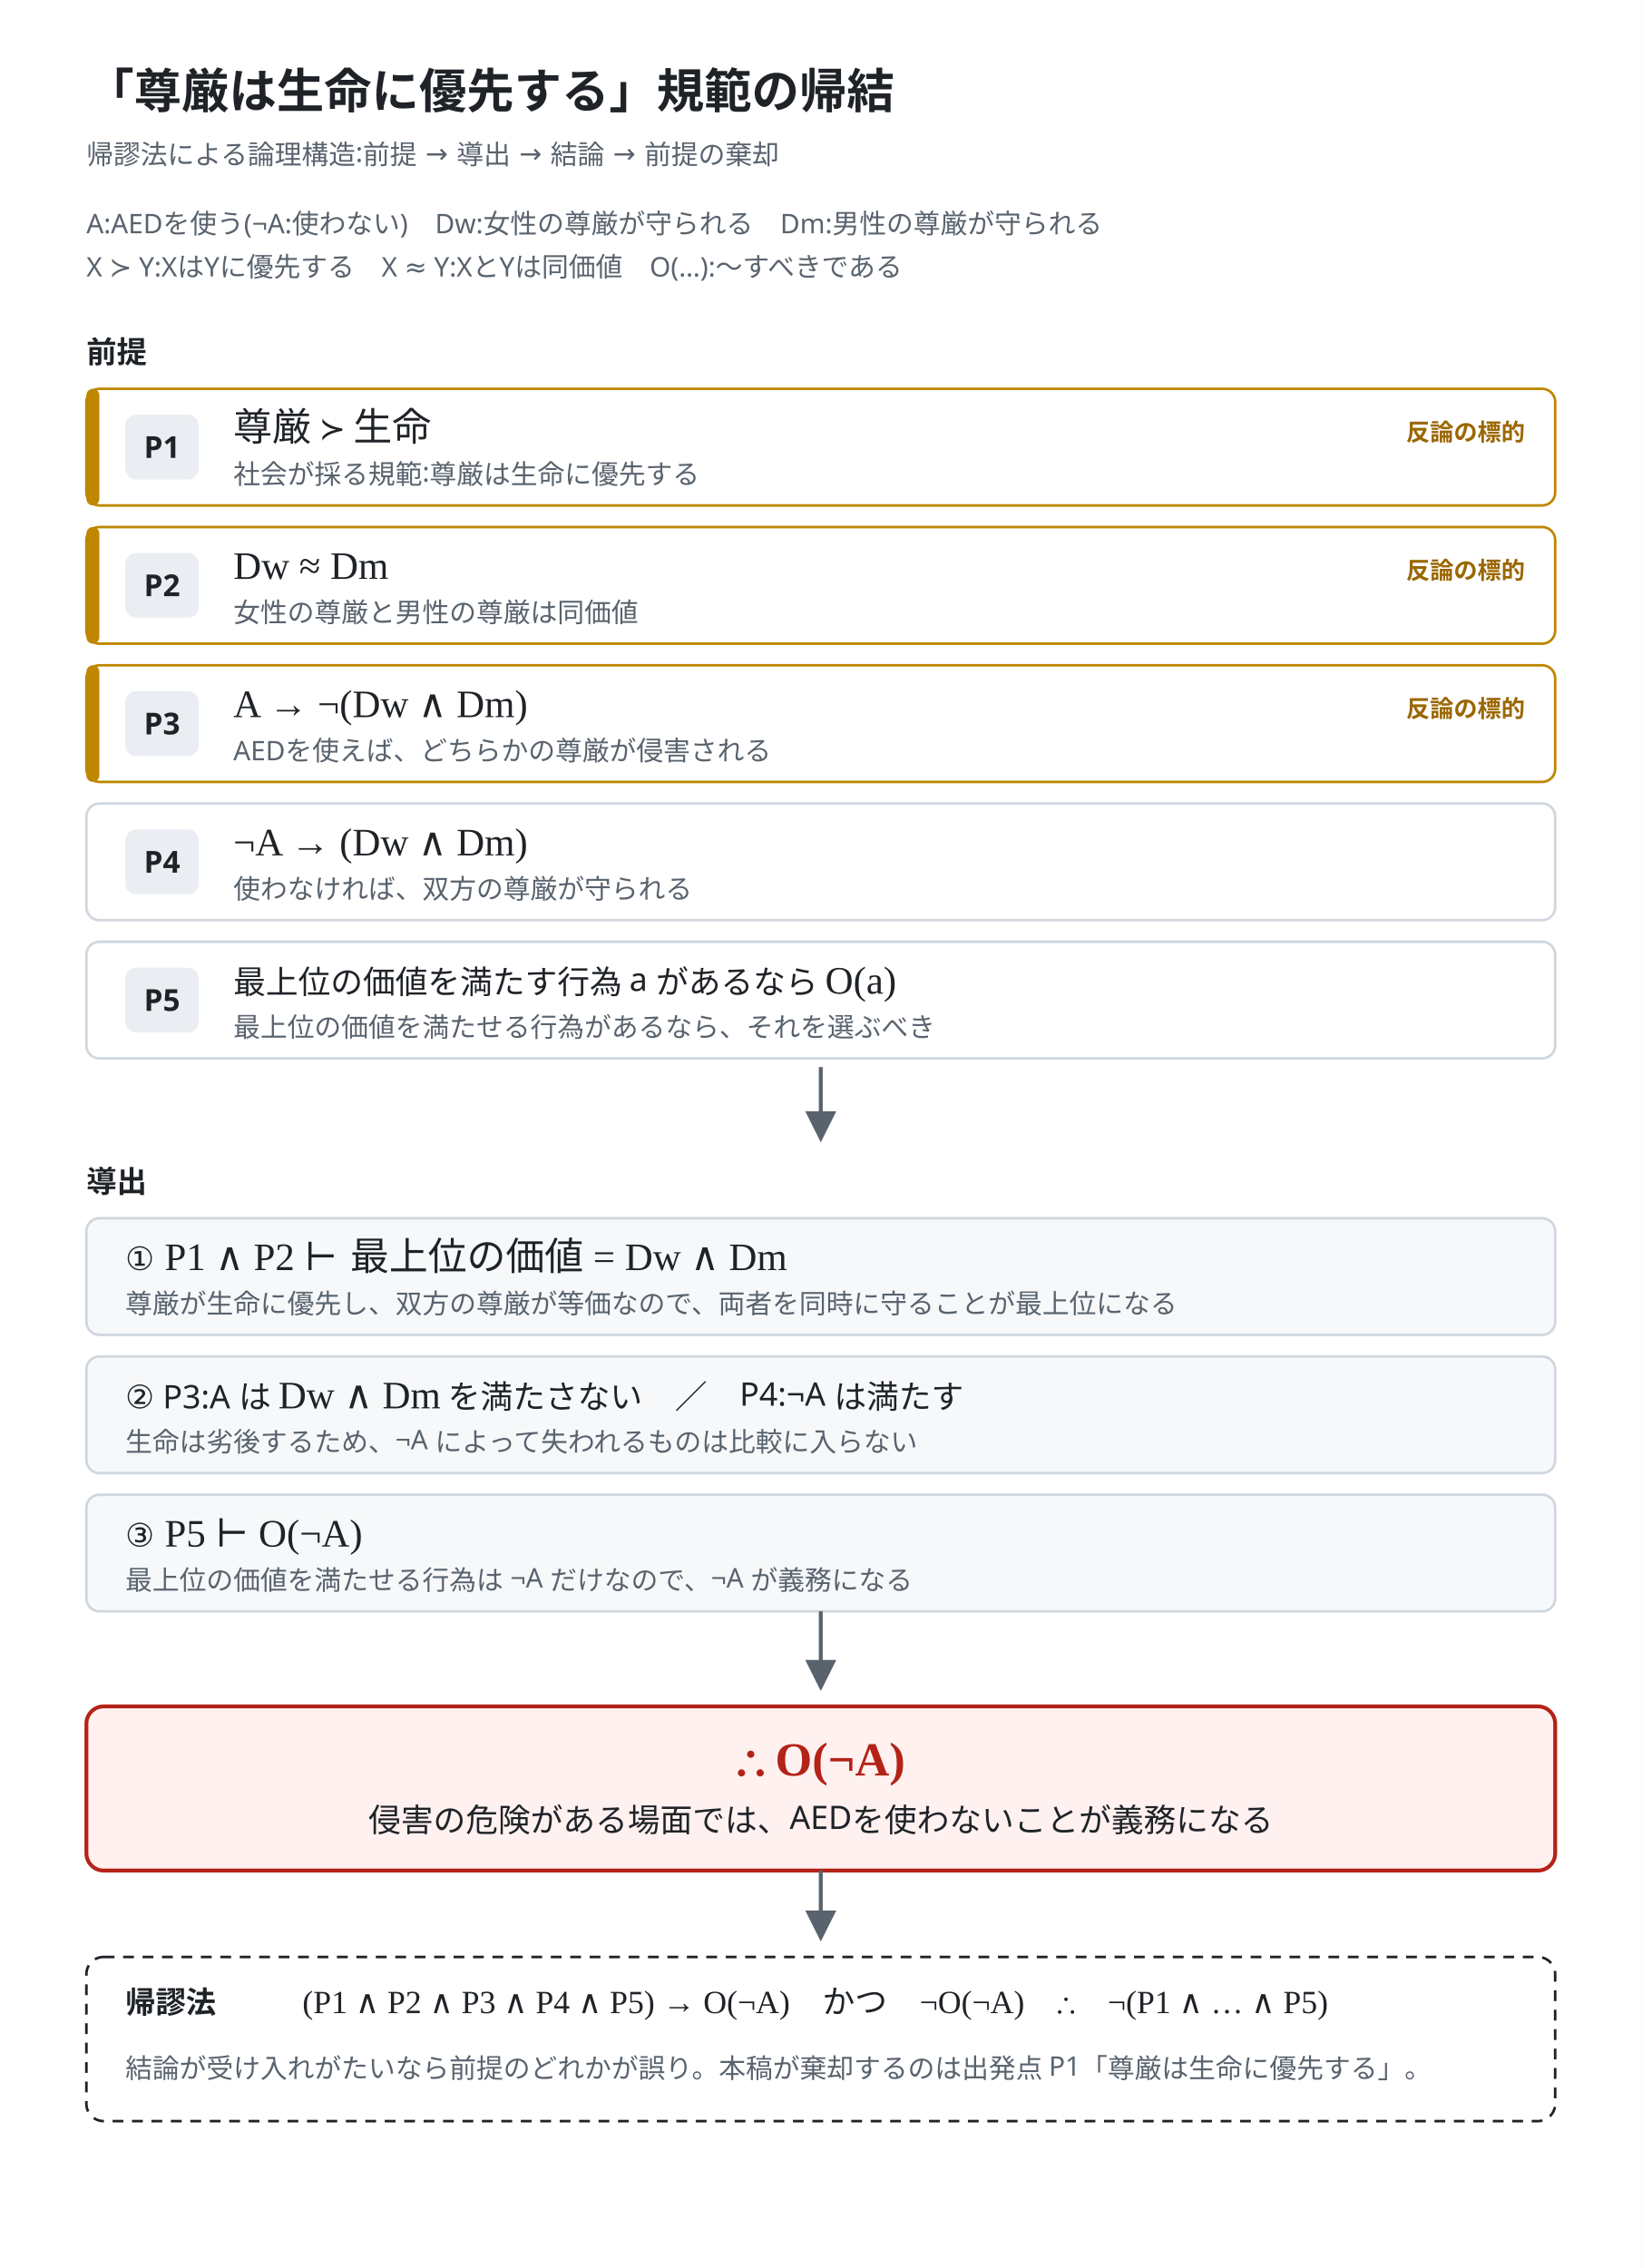
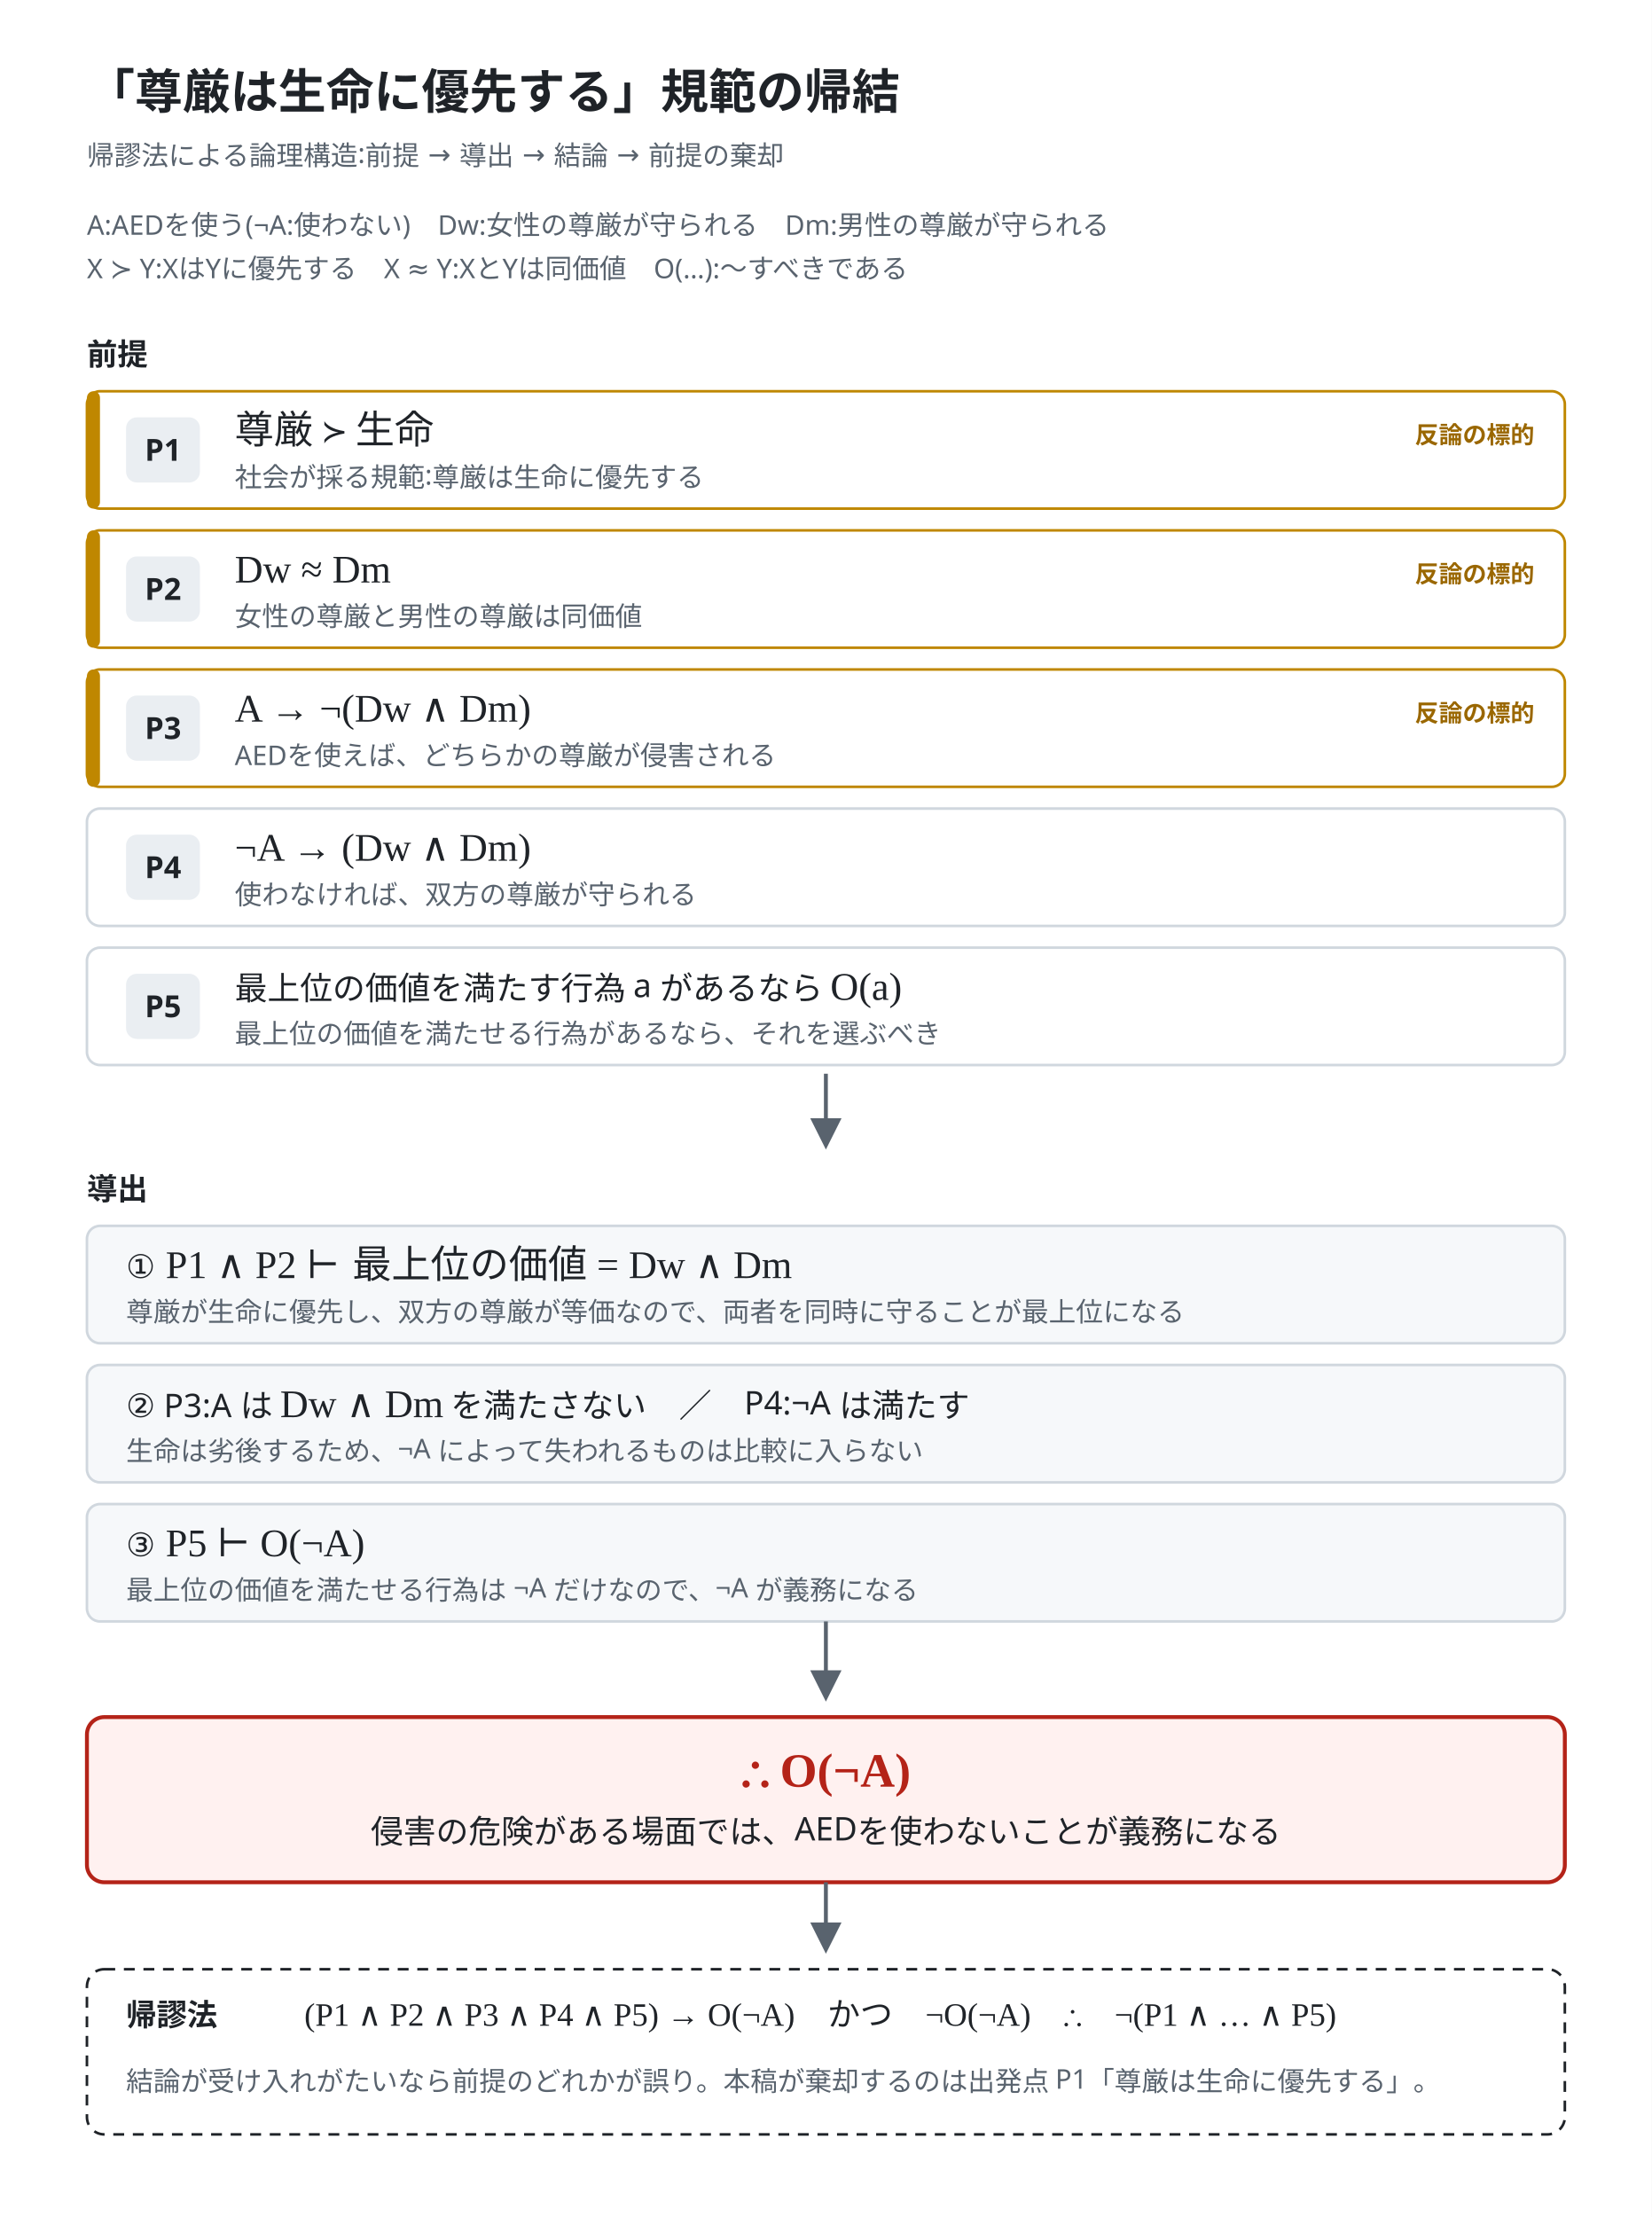
- <svg xmlns="http://www.w3.org/2000/svg" viewBox="0 0 760 1050" width="760" height="1050" role="img" aria-labelledby="t d">
+ <svg xmlns="http://www.w3.org/2000/svg" viewBox="0 0 760 1020" width="760" height="1020" role="img" aria-labelledby="t d">
  <style>
    .bg    { fill: #ffffff; }
    .ink   { fill: #1f2328; }
    .mute  { fill: #59636e; }
    .amber { fill: #9a6700; }
    .red   { fill: #b42318; }
    .badge { fill: #eaeef2; }
    .card  { fill: #ffffff; stroke: #d0d7de; stroke-width: 1.2; }
    .weak  { fill: #ffffff; stroke: #bf8700; stroke-width: 1.2; }
    .stripe{ fill: #bf8700; }
    .step  { fill: #f6f8fa; stroke: #d0d7de; stroke-width: 1.2; }
    .concl { fill: #fff1f0; stroke: #b42318; stroke-width: 1.8; }
    .reduc { fill: #ffffff; stroke: #1f2328; stroke-width: 1.2; stroke-dasharray: 5 4; }
    .arrow { stroke: #59636e; stroke-width: 1.8; fill: none; }
    .arrowhead { fill: #59636e; }
    .sans  { font-family: "Hiragino Sans","Hiragino Kaku Gothic ProN","Yu Gothic","Meiryo","Noto Sans JP",sans-serif; }
    .math  { font-family: "Cambria Math","STIX Two Math","Times New Roman","DejaVu Serif","Noto Serif JP",serif; }
    .h1 { font-size: 22px; font-weight: 700; }
    .h2 { font-size: 14px; font-weight: 700; }
    .f  { font-size: 18px; }
    .fs { font-size: 15px; }
    .g  { font-size: 12.5px; }
    .tag{ font-size: 11px; font-weight: 700; }
    .id { font-size: 14px; font-weight: 700; }

    @media (prefers-color-scheme: dark) {
      .bg    { fill: #0d1117; }
      .ink   { fill: #e6edf3; }
      .mute  { fill: #9198a1; }
      .amber { fill: #d4a72c; }
      .red   { fill: #ff7b72; }
      .badge { fill: #21262d; }
      .card  { fill: #0d1117; stroke: #30363d; }
      .weak  { fill: #0d1117; stroke: #d4a72c; }
      .stripe{ fill: #d4a72c; }
      .step  { fill: #161b22; stroke: #30363d; }
      .concl { fill: #2d1517; stroke: #ff7b72; }
      .reduc { fill: #0d1117; stroke: #e6edf3; }
      .arrow { stroke: #9198a1; }
      .arrowhead { fill: #9198a1; }
    }
  </style>
  <defs>
    <marker id="ah" viewBox="0 0 10 10" refX="8" refY="5" markerWidth="8" markerHeight="8" orient="auto">
      <path d="M0,0 L10,5 L0,10 z" class="arrowhead" />
    </marker>
  </defs>
  <rect class="bg" width="760" height="1130" />
  <text x="40" y="50" class="sans h1 ink">「尊厳は生命に優先する」規範の帰結</text>
  <text x="40" y="76" class="sans g mute">帰謬法による論理構造:前提 → 導出 → 結論 → 前提の棄却</text>
  <text x="40" y="108" class="sans g mute">A:AEDを使う(¬A:使わない)　Dw:女性の尊厳が守られる　Dm:男性の尊厳が守られる</text>
  <text x="40" y="128" class="sans g mute">X ≻ Y:XはYに優先する　X ≈ Y:XとYは同価値　O(…):〜すべきである</text>
  <text x="40" y="168" class="sans h2 ink">前提</text>
  <rect x="40" y="180" width="680" height="54" rx="6" class="weak" />
  <rect x="40" y="180" width="6" height="54" rx="3" class="stripe" />
  <rect x="58" y="192" width="34" height="30" rx="5" class="badge" />
  <text x="75" y="212" text-anchor="middle" class="sans id ink">P1</text>
  <text x="108" y="204" class="math f ink">尊厳 ≻ 生命</text>
  <text x="108" y="224" class="sans g mute">社会が採る規範:尊厳は生命に優先する</text>
  <text x="706" y="204" text-anchor="end" class="sans tag amber">反論の標的</text>
  <rect x="40" y="244" width="680" height="54" rx="6" class="weak" />
  <rect x="40" y="244" width="6" height="54" rx="3" class="stripe" />
  <rect x="58" y="256" width="34" height="30" rx="5" class="badge" />
  <text x="75" y="276" text-anchor="middle" class="sans id ink">P2</text>
  <text x="108" y="268" class="math f ink">Dw ≈ Dm</text>
  <text x="108" y="288" class="sans g mute">女性の尊厳と男性の尊厳は同価値</text>
  <text x="706" y="268" text-anchor="end" class="sans tag amber">反論の標的</text>
  <rect x="40" y="308" width="680" height="54" rx="6" class="weak" />
  <rect x="40" y="308" width="6" height="54" rx="3" class="stripe" />
  <rect x="58" y="320" width="34" height="30" rx="5" class="badge" />
  <text x="75" y="340" text-anchor="middle" class="sans id ink">P3</text>
  <text x="108" y="332" class="math f ink">A → ¬(Dw ∧ Dm)</text>
  <text x="108" y="352" class="sans g mute">AEDを使えば、どちらかの尊厳が侵害される</text>
  <text x="706" y="332" text-anchor="end" class="sans tag amber">反論の標的</text>
  <rect x="40" y="372" width="680" height="54" rx="6" class="card" />
  <rect x="58" y="384" width="34" height="30" rx="5" class="badge" />
  <text x="75" y="404" text-anchor="middle" class="sans id ink">P4</text>
  <text x="108" y="396" class="math f ink">¬A → (Dw ∧ Dm)</text>
  <text x="108" y="416" class="sans g mute">使わなければ、双方の尊厳が守られる</text>
  <rect x="40" y="436" width="680" height="54" rx="6" class="card" />
  <rect x="58" y="448" width="34" height="30" rx="5" class="badge" />
  <text x="75" y="468" text-anchor="middle" class="sans id ink">P5</text>
  <text x="108" y="460" class="sans fs ink">最上位の価値を満たす行為 a があるなら <tspan class="math f">O(a)</tspan>
  </text>
  <text x="108" y="480" class="sans g mute">最上位の価値を満たせる行為があるなら、それを選ぶべき</text>
  <path d="M380,494 L380,526" class="arrow" marker-end="url(#ah)" />
  <text x="40" y="552" class="sans h2 ink">導出</text>
  <rect x="40" y="564" width="680" height="54" rx="6" class="step" />
  <text x="58" y="588" class="sans fs ink">① <tspan class="math f">P1 ∧ P2 ⊢ 最上位の価値 = Dw ∧ Dm</tspan>
  </text>
  <text x="58" y="608" class="sans g mute">尊厳が生命に優先し、双方の尊厳が等価なので、両者を同時に守ることが最上位になる</text>
  <rect x="40" y="628" width="680" height="54" rx="6" class="step" />
  <text x="58" y="652" class="sans fs ink">② P3:A は <tspan class="math f">Dw ∧ Dm</tspan> を満たさない　／　P4:¬A は満たす</text>
  <text x="58" y="672" class="sans g mute">生命は劣後するため、¬A によって失われるものは比較に入らない</text>
  <rect x="40" y="692" width="680" height="54" rx="6" class="step" />
  <text x="58" y="716" class="sans fs ink">③ <tspan class="math f">P5 ⊢ O(¬A)</tspan>
  </text>
  <text x="58" y="736" class="sans g mute">最上位の価値を満たせる行為は ¬A だけなので、¬A が義務になる</text>
  <path d="M380,746 L380,780" class="arrow" marker-end="url(#ah)" />
  <rect x="40" y="790" width="680" height="76" rx="8" class="concl" />
  <text x="380" y="822" text-anchor="middle" class="math f red" style="font-size:22px; font-weight:700;">∴ O(¬A)</text>
  <text x="380" y="848" text-anchor="middle" class="sans fs ink">侵害の危険がある場面では、AEDを使わないことが義務になる</text>
  <path d="M380,866 L380,896" class="arrow" marker-end="url(#ah)" />
  <rect x="40" y="906" width="680" height="76" rx="8" class="reduc" />
  <text x="58" y="932" class="sans h2 ink">帰謬法</text>
  <text x="140" y="932" class="math fs ink">(P1 ∧ P2 ∧ P3 ∧ P4 ∧ P5) → O(¬A)　かつ　¬O(¬A)　∴　¬(P1 ∧ … ∧ P5)</text>
  <text x="58" y="962" class="sans g mute">結論が受け入れがたいなら前提のどれかが誤り。本稿が棄却するのは出発点 P1「尊厳は生命に優先する」。</text>
</svg>
